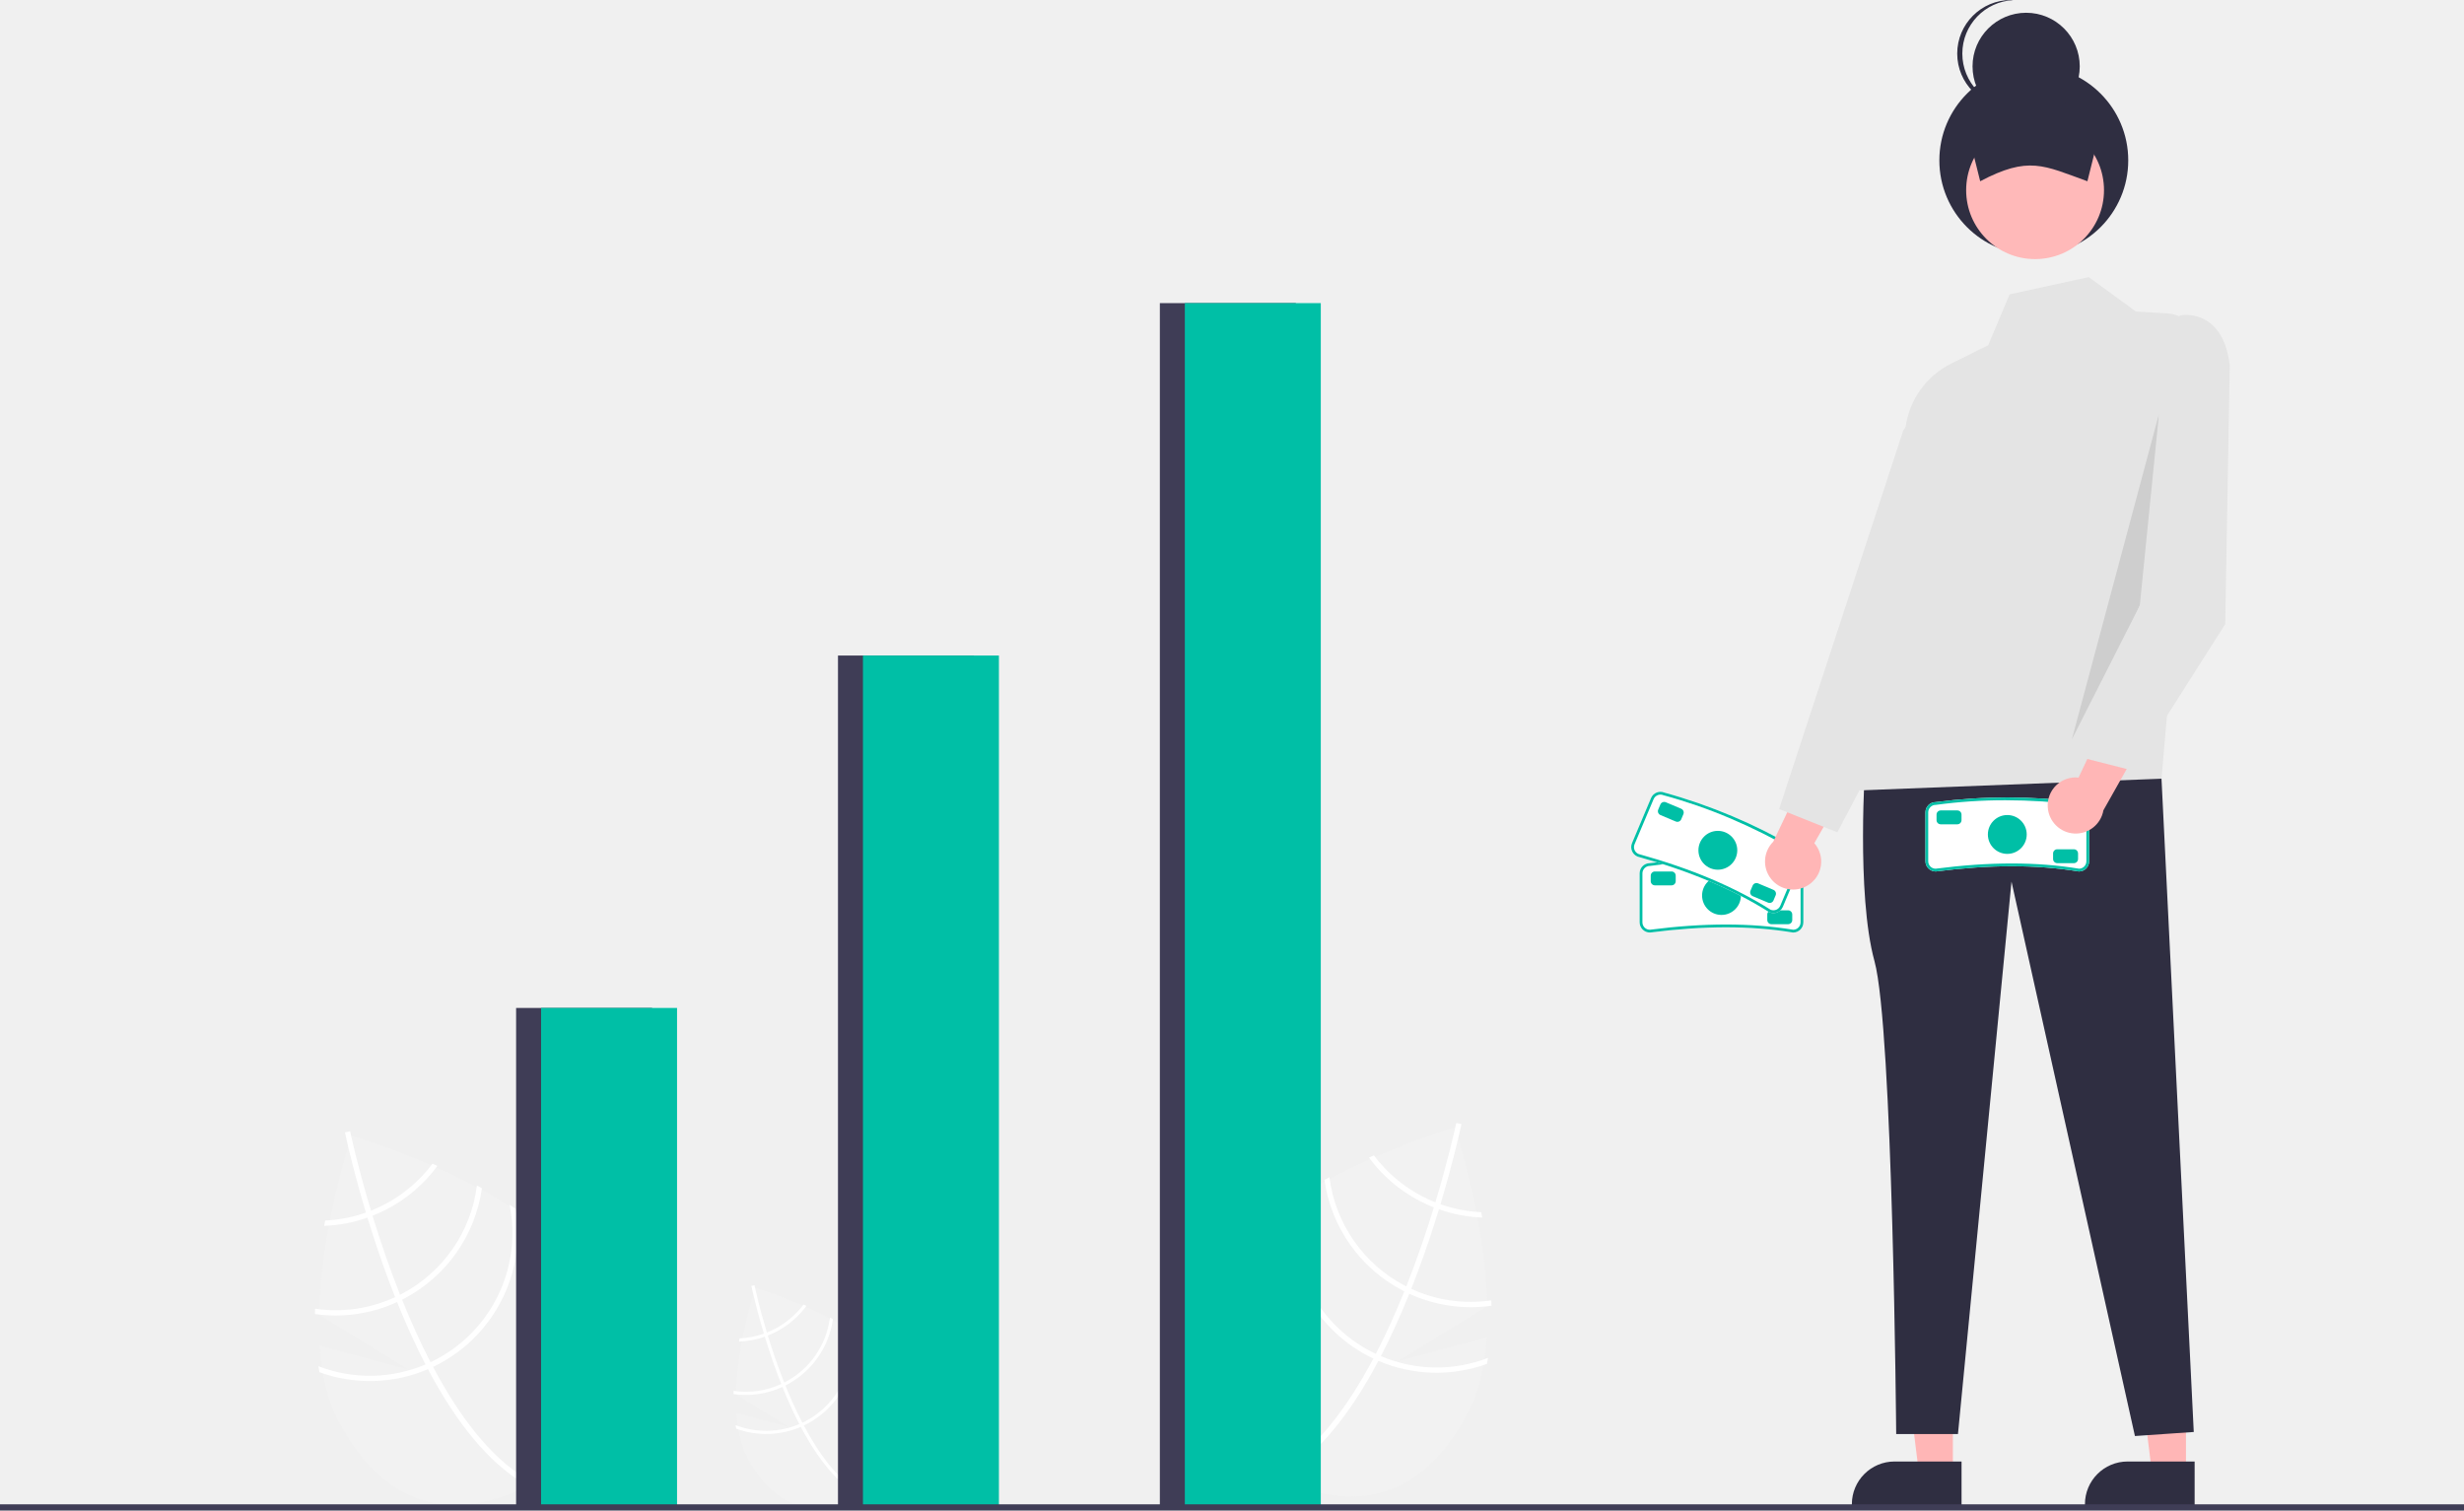
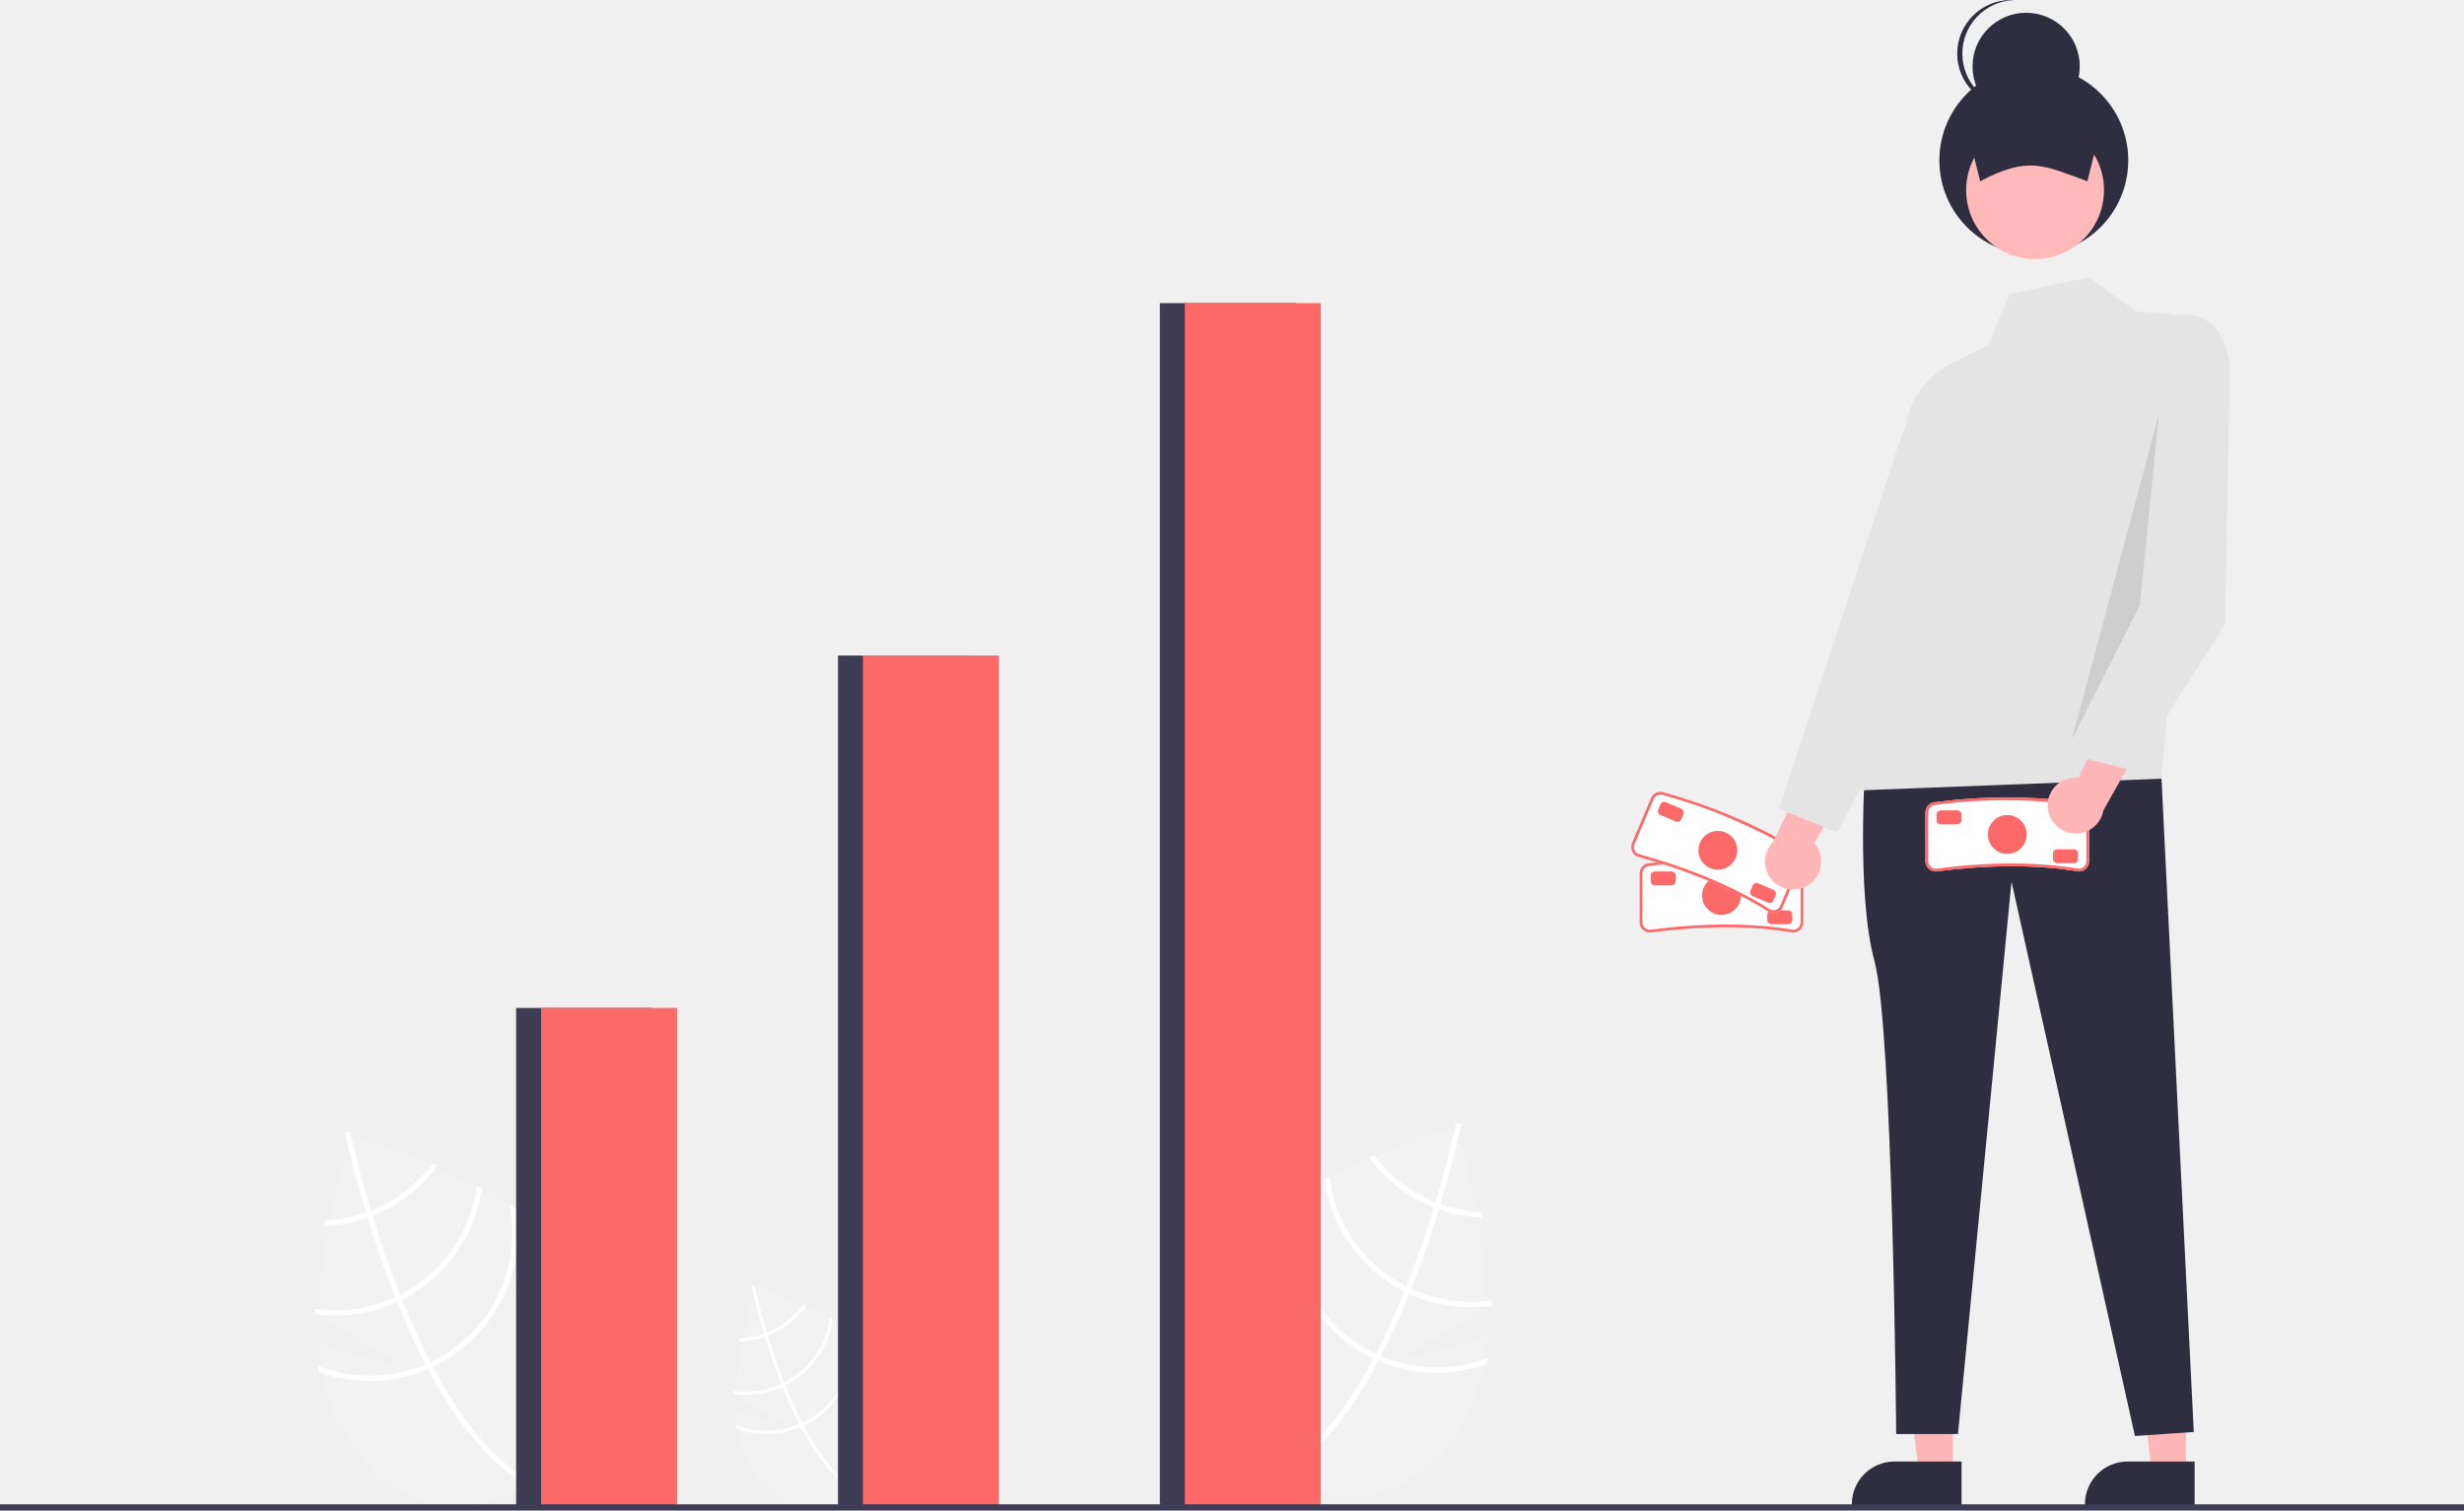
<svg xmlns="http://www.w3.org/2000/svg" id="fd248547-be2e-443b-b00c-df04d3eaadca" data-name="Layer 1" width="888" height="544.357" viewBox="0 0 888 544.357">
  <path d="M691.817,659.775l-32.031,8.592,32.263-19.84c-.694-31.628-11.733-64.424-11.733-64.424s-68.95,19.975-87.046,54.564-3.852,57.425,21.514,70.695c25.365,13.27,52.247,11.951,70.343-22.639C689.154,679.026,691.147,669.669,691.817,659.775Z" transform="translate(-156 -177.8214)" fill="#f2f2f2" />
  <path d="M653.662,666.536l-.892,1.705c-10.47,19.765-21.902,33.479-34.156,40.936-.177.112-.357.211-.534.323l-.5-.831-.471-.805c13.427-7.951,24.696-23.224,33.832-40.461.3-.553.604-1.114.892-1.684,3.803-7.331,7.228-14.967,10.273-22.534.241-.584.478-1.18.714-1.776,3.967-10.008,7.275-19.824,9.926-28.467.19-.61.372-1.225.549-1.831,4.427-14.648,6.883-25.651,7.41-28.096.069-.297.102-.463.111-.501l.921.192.013-.004.93.196c-.009.038-.117.594-.349,1.613-.845,3.815-3.246,14.116-7.203,27.29-.181.593-.363,1.208-.553,1.818-2.144,7.016-4.707,14.771-7.699,22.752q-1.123,3.009-2.281,5.902c-.228.601-.465,1.197-.706,1.781Q658.952,656.323,653.662,666.536Z" transform="translate(-156 -177.8214)" fill="#fff" />
  <path d="M675.128,611.801c-.605-.22-1.219-.444-1.832-.69a52.552,52.552,0,0,1-4.888-2.246,51.119,51.119,0,0,1-17.268-14.667c-.589.262-1.177.524-1.778.79a53.011,53.011,0,0,0,18.163,15.566,54.372,54.372,0,0,0,5.222,2.388c.605.241,1.219.465,1.828.677a52.565,52.565,0,0,0,15.595,2.966q-.18-.981-.348-1.924A50.943,50.943,0,0,1,675.128,611.801Z" transform="translate(-156 -177.8214)" fill="#fff" />
  <path d="M664.594,642.272q-.9-.406-1.774-.863c-.182-.084-.367-.181-.545-.274a51.39,51.39,0,0,1-27.161-39.076c-.598.321-1.196.643-1.79.977a53.298,53.298,0,0,0,28.068,39.787c.236.124.473.247.713.362.595.301,1.186.588,1.782.868a53.016,53.016,0,0,0,29.618,4.315c-.01-.639-.019-1.279-.037-1.922A51.037,51.037,0,0,1,664.594,642.272Z" transform="translate(-156 -177.8214)" fill="#fff" />
  <path d="M653.662,666.536c-.617-.258-1.226-.534-1.83-.818-.646-.306-1.288-.62-1.921-.951a51.529,51.529,0,0,1-26.586-55.75c-.738.485-1.471.962-2.191,1.455a53.416,53.416,0,0,0,27.894,55.983c.633.331,1.27.654,1.913.947.608.297,1.217.572,1.83.839a53.259,53.259,0,0,0,39.098,1.093c.149-.717.269-1.439.393-2.17A51.362,51.362,0,0,1,653.662,666.536Z" transform="translate(-156 -177.8214)" fill="#fff" />
  <path d="M271.183,662.775l32.031,8.592L270.952,651.528c.694-31.628,11.733-64.424,11.733-64.424s68.95,19.975,87.046,54.564,3.852,57.425-21.514,70.695c-25.365,13.27-52.247,11.951-70.343-22.639C273.846,682.026,271.853,672.669,271.183,662.775Z" transform="translate(-156 -177.8214)" fill="#f2f2f2" />
  <path d="M309.338,669.536l.892,1.705c10.47,19.765,21.902,33.479,34.156,40.936.177.112.357.211.534.323l.5-.831.471-.805c-13.427-7.951-24.696-23.224-33.832-40.461-.3-.553-.604-1.114-.892-1.684-3.803-7.331-7.228-14.967-10.273-22.534-.241-.584-.478-1.18-.714-1.776-3.967-10.008-7.275-19.824-9.926-28.467-.19-.61-.372-1.225-.549-1.831-4.427-14.648-6.883-25.651-7.41-28.096-.069-.297-.102-.463-.111-.501l-.921.192-.013-.004-.93.196c.009.038.117.594.349,1.613.845,3.815,3.246,14.116,7.203,27.29.181.593.363,1.208.553,1.818,2.144,7.016,4.707,14.771,7.699,22.752q1.123,3.009,2.281,5.902c.228.601.465,1.197.706,1.781Q304.048,659.323,309.338,669.536Z" transform="translate(-156 -177.8214)" fill="#fff" />
  <path d="M273.179,617.661q-.168.943-.348,1.924a52.565,52.565,0,0,0,15.595-2.966c.61-.211,1.223-.436,1.828-.677a54.372,54.372,0,0,0,5.222-2.388,53.011,53.011,0,0,0,18.163-15.566c-.601-.266-1.19-.528-1.778-.79a51.119,51.119,0,0,1-17.268,14.667,52.552,52.552,0,0,1-4.888,2.246c-.613.246-1.227.47-1.832.69A50.943,50.943,0,0,1,273.179,617.661Z" transform="translate(-156 -177.8214)" fill="#fff" />
  <path d="M269.531,649.445c-.018.644-.028,1.283-.037,1.922a53.016,53.016,0,0,0,29.618-4.315c.596-.279,1.187-.567,1.782-.868.241-.115.477-.239.713-.362a53.298,53.298,0,0,0,28.068-39.787c-.594-.334-1.192-.656-1.79-.977a51.39,51.39,0,0,1-27.161,39.076c-.177.093-.363.19-.545.274q-.874.457-1.774.863A51.037,51.037,0,0,1,269.531,649.445Z" transform="translate(-156 -177.8214)" fill="#fff" />
  <path d="M270.738,670.164c.124.731.244,1.453.393,2.17a53.259,53.259,0,0,0,39.098-1.093c.613-.267,1.221-.542,1.83-.839.642-.293,1.28-.616,1.913-.947a53.416,53.416,0,0,0,27.894-55.983c-.721-.494-1.454-.97-2.191-1.455a51.529,51.529,0,0,1-26.586,55.75c-.633.331-1.275.645-1.921.951-.604.284-1.213.559-1.83.818A51.362,51.362,0,0,1,270.738,670.164Z" transform="translate(-156 -177.8214)" fill="#fff" />
  <path d="M421.356,686.995l19.069,5.115-19.207-11.811c.413-18.829,6.985-38.353,6.985-38.353s41.048,11.892,51.821,32.483,2.293,34.186-12.808,42.087c-15.101,7.9-31.104,7.115-41.877-13.477C422.941,698.456,421.755,692.885,421.356,686.995Z" transform="translate(-156 -177.8214)" fill="#f2f2f2" />
  <path d="M444.07,691.02l.531,1.015c6.233,11.767,13.039,19.931,20.334,24.371.105.067.213.125.318.192l.298-.495.28-.479c-7.993-4.734-14.702-13.826-20.141-24.087-.179-.329-.36-.663-.531-1.002-2.264-4.364-4.303-8.91-6.116-13.415-.143-.347-.284-.702-.425-1.058-2.362-5.958-4.331-11.802-5.909-16.947-.113-.363-.221-.729-.327-1.09-2.636-8.72-4.098-15.271-4.411-16.726-.041-.177-.061-.275-.066-.298l-.548.114-.008-.002-.553.117c.005.023.07.354.208.96.503,2.271,1.932,8.404,4.288,16.246.108.353.216.719.329,1.082,1.276,4.177,2.802,8.793,4.584,13.545q.668,1.791,1.358,3.514c.136.358.277.713.42,1.06Q440.921,684.94,444.07,691.02Z" transform="translate(-156 -177.8214)" fill="#fff" />
  <path d="M422.544,660.138q-.1.561-.207,1.145a31.294,31.294,0,0,0,9.284-1.766c.363-.126.728-.259,1.088-.403a32.37,32.37,0,0,0,3.109-1.422,31.559,31.559,0,0,0,10.813-9.267c-.358-.158-.708-.314-1.059-.47a30.432,30.432,0,0,1-10.28,8.732,31.287,31.287,0,0,1-2.91,1.337c-.365.146-.73.28-1.091.411A30.327,30.327,0,0,1,422.544,660.138Z" transform="translate(-156 -177.8214)" fill="#fff" />
  <path d="M420.373,679.06c-.011.383-.016.764-.022,1.144a31.562,31.562,0,0,0,17.633-2.569c.355-.166.707-.338,1.061-.517.143-.069.284-.142.425-.216a31.73,31.73,0,0,0,16.709-23.686c-.354-.199-.71-.39-1.066-.582a30.594,30.594,0,0,1-16.169,23.263c-.106.055-.216.113-.324.163q-.52.272-1.056.514A30.383,30.383,0,0,1,420.373,679.06Z" transform="translate(-156 -177.8214)" fill="#fff" />
  <path d="M421.091,691.394c.074.435.145.865.234,1.292a31.707,31.707,0,0,0,23.276-.651c.365-.159.727-.323,1.089-.499.382-.174.762-.367,1.139-.564a31.8,31.8,0,0,0,16.606-33.328c-.429-.294-.865-.578-1.304-.866a30.676,30.676,0,0,1-15.827,33.19c-.377.197-.759.384-1.144.566-.36.169-.722.333-1.089.487A30.577,30.577,0,0,1,421.091,691.394Z" transform="translate(-156 -177.8214)" fill="#fff" />
  <path d="M802.236,513.878l-.082-.007c-15.167-2.504-32.015-2.503-51.508.003h-.008a3.686,3.686,0,0,1-3.729-3.669V492.552a3.678,3.678,0,0,1,3.673-3.673,199.874,199.874,0,0,1,51.715.004h.007a3.659,3.659,0,0,1,3.605,3.669v17.653A3.678,3.678,0,0,1,802.236,513.878Z" transform="translate(-156 -177.8214)" fill="#fff" />
-   <path d="M802.236,513.878l-.082-.007c-15.167-2.504-32.015-2.503-51.508.003h-.008a3.686,3.686,0,0,1-3.729-3.669V492.552a3.678,3.678,0,0,1,3.673-3.673,199.874,199.874,0,0,1,51.715.004h.007a3.659,3.659,0,0,1,3.605,3.669v17.653A3.678,3.678,0,0,1,802.236,513.878Zm-26.482-25.675a184.5,184.5,0,0,0-25.103,1.67,2.699,2.699,0,0,0-2.741,2.678v17.653a2.676,2.676,0,0,0,2.673,2.673c19.51-2.513,36.439-2.513,51.693-0a2.676,2.676,0,0,0,2.634-2.673V492.552a2.676,2.676,0,0,0-2.673-2.673A215.528,215.528,0,0,0,775.754,488.203Z" transform="translate(-156 -177.8214)" fill="#00bfa6" />
-   <circle cx="620.409" cy="322.714" r="7" fill="#00bfa6" />
-   <path d="M758.409,496.878h-6a1.502,1.502,0,0,1-1.5-1.5v-2a1.502,1.502,0,0,1,1.5-1.5h6a1.502,1.502,0,0,1,1.5,1.5v2A1.502,1.502,0,0,1,758.409,496.878Z" transform="translate(-156 -177.8214)" fill="#00bfa6" />
-   <path d="M800.409,510.878h-6a1.502,1.502,0,0,1-1.5-1.5v-2a1.502,1.502,0,0,1,1.5-1.5h6a1.502,1.502,0,0,1,1.5,1.5v2A1.502,1.502,0,0,1,800.409,510.878Z" transform="translate(-156 -177.8214)" fill="#00bfa6" />
+   <path d="M802.236,513.878l-.082-.007c-15.167-2.504-32.015-2.503-51.508.003h-.008a3.686,3.686,0,0,1-3.729-3.669V492.552a3.678,3.678,0,0,1,3.673-3.673,199.874,199.874,0,0,1,51.715.004h.007a3.659,3.659,0,0,1,3.605,3.669v17.653A3.678,3.678,0,0,1,802.236,513.878Zm-26.482-25.675a184.5,184.5,0,0,0-25.103,1.67,2.699,2.699,0,0,0-2.741,2.678v17.653a2.676,2.676,0,0,0,2.673,2.673c19.51-2.513,36.439-2.513,51.693-0a2.676,2.676,0,0,0,2.634-2.673V492.552a2.676,2.676,0,0,0-2.673-2.673A215.528,215.528,0,0,0,775.754,488.203Z" transform="translate(-156 -177.8214)" fill="#fd6868" />
+   <circle cx="620.409" cy="322.714" r="7" fill="#fd6868" />
+   <path d="M758.409,496.878h-6a1.502,1.502,0,0,1-1.5-1.5v-2a1.502,1.502,0,0,1,1.5-1.5h6a1.502,1.502,0,0,1,1.5,1.5v2A1.502,1.502,0,0,1,758.409,496.878Z" transform="translate(-156 -177.8214)" fill="#fd6868" />
+   <path d="M800.409,510.878h-6a1.502,1.502,0,0,1-1.5-1.5v-2a1.502,1.502,0,0,1,1.5-1.5h6a1.502,1.502,0,0,1,1.5,1.5v2A1.502,1.502,0,0,1,800.409,510.878Z" transform="translate(-156 -177.8214)" fill="#fd6868" />
  <path d="M793.699,506.577l-.072-.038c-12.999-8.205-28.522-14.757-47.455-20.028l-.007-.003a3.686,3.686,0,0,1-2.009-4.831l6.865-16.264a3.678,3.678,0,0,1,4.813-1.956,199.874,199.874,0,0,1,47.643,20.115l.006.003a3.659,3.659,0,0,1,1.894,4.783l-6.865,16.264A3.678,3.678,0,0,1,793.699,506.577Z" transform="translate(-156 -177.8214)" fill="#fff" />
-   <path d="M793.699,506.577l-.072-.038c-12.999-8.205-28.522-14.757-47.455-20.028l-.007-.003a3.686,3.686,0,0,1-2.009-4.831l6.865-16.264a3.678,3.678,0,0,1,4.813-1.956,199.874,199.874,0,0,1,47.643,20.115l.006.003a3.659,3.659,0,0,1,1.894,4.783l-6.865,16.264A3.678,3.678,0,0,1,793.699,506.577Zm-14.413-33.953a184.498,184.498,0,0,0-23.776-8.223,2.699,2.699,0,0,0-3.567,1.401l-6.865,16.264a2.676,2.676,0,0,0,1.423,3.503c18.951,5.272,34.548,11.856,47.624,20.102a2.676,2.676,0,0,0,3.466-1.438l6.865-16.264a2.676,2.676,0,0,0-1.423-3.503A215.53,215.53,0,0,0,779.286,472.624Z" transform="translate(-156 -177.8214)" fill="#00bfa6" />
-   <circle cx="619.094" cy="306.419" r="7" fill="#00bfa6" />
-   <path d="M759.933,473.871l-5.528-2.333a1.502,1.502,0,0,1-.799-1.965l.778-1.843a1.502,1.502,0,0,1,1.965-.799l5.528,2.333a1.502,1.502,0,0,1,.799,1.965l-.778,1.843A1.502,1.502,0,0,1,759.933,473.871Z" transform="translate(-156 -177.8214)" fill="#00bfa6" />
-   <path d="M793.183,503.103l-5.528-2.333a1.502,1.502,0,0,1-.799-1.965l.778-1.843a1.502,1.502,0,0,1,1.965-.799l5.528,2.333a1.502,1.502,0,0,1,.799,1.965l-.778,1.843A1.502,1.502,0,0,1,793.183,503.103Z" transform="translate(-156 -177.8214)" fill="#00bfa6" />
+   <path d="M793.699,506.577l-.072-.038c-12.999-8.205-28.522-14.757-47.455-20.028l-.007-.003a3.686,3.686,0,0,1-2.009-4.831l6.865-16.264a3.678,3.678,0,0,1,4.813-1.956,199.874,199.874,0,0,1,47.643,20.115l.006.003a3.659,3.659,0,0,1,1.894,4.783l-6.865,16.264A3.678,3.678,0,0,1,793.699,506.577Zm-14.413-33.953a184.498,184.498,0,0,0-23.776-8.223,2.699,2.699,0,0,0-3.567,1.401l-6.865,16.264a2.676,2.676,0,0,0,1.423,3.503c18.951,5.272,34.548,11.856,47.624,20.102a2.676,2.676,0,0,0,3.466-1.438l6.865-16.264a2.676,2.676,0,0,0-1.423-3.503A215.53,215.53,0,0,0,779.286,472.624Z" transform="translate(-156 -177.8214)" fill="#fd6868" />
+   <circle cx="619.094" cy="306.419" r="7" fill="#fd6868" />
+   <path d="M759.933,473.871l-5.528-2.333a1.502,1.502,0,0,1-.799-1.965l.778-1.843a1.502,1.502,0,0,1,1.965-.799l5.528,2.333a1.502,1.502,0,0,1,.799,1.965l-.778,1.843A1.502,1.502,0,0,1,759.933,473.871Z" transform="translate(-156 -177.8214)" fill="#fd6868" />
+   <path d="M793.183,503.103l-5.528-2.333a1.502,1.502,0,0,1-.799-1.965l.778-1.843a1.502,1.502,0,0,1,1.965-.799l5.528,2.333a1.502,1.502,0,0,1,.799,1.965l-.778,1.843A1.502,1.502,0,0,1,793.183,503.103Z" transform="translate(-156 -177.8214)" fill="#fd6868" />
  <path d="M807.475,496.913a10.056,10.056,0,0,0,2.386-15.234l17.709-31.038-18.531,1.197-13.975,29.291a10.11,10.11,0,0,0,12.412,15.784Z" transform="translate(-156 -177.8214)" fill="#ffb6b6" />
  <polygon points="787.796 530.684 775.536 530.684 769.704 483.396 787.798 483.397 787.796 530.684" fill="#ffb6b6" />
  <path d="M946.922,720.39l-39.531-.001v-.5A15.387,15.387,0,0,1,922.778,704.502h.001l24.144.001Z" transform="translate(-156 -177.8214)" fill="#2f2e41" />
  <polygon points="703.796 530.684 691.536 530.684 685.704 483.396 703.798 483.397 703.796 530.684" fill="#ffb6b6" />
  <path d="M862.922,720.39l-39.531-.001v-.5A15.387,15.387,0,0,1,838.778,704.502h.001l24.144.001Z" transform="translate(-156 -177.8214)" fill="#2f2e41" />
  <path d="M828.271,451.974s-3.372,48.021,3.269,72.206,7.827,170.441,7.827,170.441h22.262l19.295-199.085L925.406,695.323l21.204-1.458L934.982,458.443Z" transform="translate(-156 -177.8214)" fill="#2f2e41" />
  <path d="M925.783,290.096l-17.019-12.419L880.247,283.887l-7.719,18.342-13.302,6.595a30.152,30.152,0,0,0-16.447,22.692l-19.003,131.225,111.206-4.299,13.463-154.543a12.116,12.116,0,0,0-11.367-13.147Z" transform="translate(-156 -177.8214)" fill="#e4e4e4" />
  <polygon points="696.189 141.253 685.918 155.099 641.182 291.544 662.152 299.94 695.729 236.359 696.189 141.253" fill="#e4e4e4" />
  <circle cx="732.961" cy="57.795" r="34.037" fill="#2f2e41" />
  <circle cx="733.421" cy="68.534" r="24.838" fill="#ffb9b9" />
  <path d="M908.279,243.136c-15.816-5.705-21.167-9.209-38.637,0l-6.439-25.758H914.718Z" transform="translate(-156 -177.8214)" fill="#2f2e41" />
  <circle cx="730.201" cy="23.918" r="19.318" fill="#2f2e41" />
  <path d="M863.203,197.14a19.302,19.302,0,0,1,18.398-19.272c-.307-.015-.609-.046-.92-.046a19.318,19.318,0,1,0,0,38.637c.311,0,.613-.032.92-.046A19.302,19.302,0,0,1,863.203,197.14Z" transform="translate(-156 -177.8214)" fill="#2f2e41" />
  <polygon points="778.087 149.111 771.157 218.196 746.683 266.431 778.087 149.111" opacity="0.1" />
  <rect x="39.5" y="361.737" width="6" height="5" fill="#f0f0f0" />
  <path d="M769.029,544.558H757.206v-5H769.029Zm-23.646,0H733.559v-5h11.824Zm-23.647,0H709.912v-5h11.823Zm-23.646,0H686.265v-5h11.824Zm-23.647,0H662.618v-5h11.823Zm-23.647,0H638.971v-5H650.794Zm-23.646,0H615.324v-5h11.823Zm-23.647,0H591.677v-5H603.5Zm-23.647,0H568.03v-5H579.853Zm-23.647,0H544.382v-5h11.824Zm-23.647,0H520.735v-5h11.824Zm-23.647,0h-11.824v-5h11.824Zm-23.647,0H473.441v-5h11.824Zm-23.647,0H449.794v-5h11.823Zm-23.647,0H426.147v-5H437.971Zm-23.647,0H402.5v-5h11.824Zm-23.647,0H378.853v-5h11.824Zm-23.647,0H355.206v-5h11.824Zm-23.647,0H331.559v-5h11.823Zm-23.647,0h-11.823v-5h11.823Zm-23.647,0h-11.823v-5h11.823Zm-23.647,0H260.618v-5h11.824Zm-23.647,0H236.971v-5h11.824Zm-23.647,0h-11.823v-5h11.824Z" transform="translate(-156 -177.8214)" fill="#f0f0f0" />
  <rect x="39.5" y="234.737" width="6" height="5" fill="#f0f0f0" />
  <path d="M769.029,417.558H757.206v-5H769.029Zm-23.646,0H733.559v-5h11.824Zm-23.647,0H709.912v-5h11.823Zm-23.646,0H686.265v-5h11.824Zm-23.647,0H662.618v-5h11.823Zm-23.647,0H638.971v-5H650.794Zm-23.646,0H615.324v-5h11.823Zm-23.647,0H591.677v-5H603.5Zm-23.647,0H568.03v-5H579.853Zm-23.647,0H544.382v-5h11.824Zm-23.647,0H520.735v-5h11.824Zm-23.647,0h-11.824v-5h11.824Zm-23.647,0H473.441v-5h11.824Zm-23.647,0H449.794v-5h11.823Zm-23.647,0H426.147v-5H437.971Zm-23.647,0H402.5v-5h11.824Zm-23.647,0H378.853v-5h11.824Zm-23.647,0H355.206v-5h11.824Zm-23.647,0H331.559v-5h11.823Zm-23.647,0h-11.823v-5h11.823Zm-23.647,0h-11.823v-5h11.823Zm-23.647,0H260.618v-5h11.824Zm-23.647,0H236.971v-5h11.824Zm-23.647,0h-11.823v-5h11.824Z" transform="translate(-156 -177.8214)" fill="#f0f0f0" />
  <rect x="39.5" y="107.737" width="6" height="5" fill="#f0f0f0" />
  <path d="M769.029,290.558H757.206v-5H769.029Zm-23.646,0H733.559v-5h11.824Zm-23.647,0H709.912v-5h11.823Zm-23.646,0H686.265v-5h11.824Zm-23.647,0H662.618v-5h11.823Zm-23.647,0H638.971v-5H650.794Zm-23.646,0H615.324v-5h11.823Zm-23.647,0H591.677v-5H603.5Zm-23.647,0H568.03v-5H579.853Zm-23.647,0H544.382v-5h11.824Zm-23.647,0H520.735v-5h11.824Zm-23.647,0h-11.824v-5h11.824Zm-23.647,0H473.441v-5h11.824Zm-23.647,0H449.794v-5h11.823Zm-23.647,0H426.147v-5H437.971Zm-23.647,0H402.5v-5h11.824Zm-23.647,0H378.853v-5h11.824Zm-23.647,0H355.206v-5h11.824Zm-23.647,0H331.559v-5h11.823Zm-23.647,0h-11.823v-5h11.823Zm-23.647,0h-11.823v-5h11.823Zm-23.647,0H260.618v-5h11.824Zm-23.647,0H236.971v-5h11.824Zm-23.647,0h-11.823v-5h11.824Z" transform="translate(-156 -177.8214)" fill="#f0f0f0" />
  <rect x="186" y="363.237" width="49" height="180" fill="#3f3d56" />
-   <rect x="195" y="363.237" width="49" height="180" fill="#00bfa6" />
+   <rect x="195" y="363.237" width="49" height="180" fill="#fd6868" />
  <rect x="302" y="236.237" width="49" height="307" fill="#3f3d56" />
-   <rect x="311" y="236.237" width="49" height="307" fill="#00bfa6" />
+   <rect x="311" y="236.237" width="49" height="307" fill="#fd6868" />
  <rect x="418" y="109.237" width="49" height="434" fill="#3f3d56" />
-   <rect x="427" y="109.237" width="49" height="434" fill="#00bfa6" />
+   <rect x="427" y="109.237" width="49" height="434" fill="#fd6868" />
  <circle cx="40" cy="110.237" r="12" fill="#f0f0f0" />
  <circle cx="40" cy="237.237" r="12" fill="#f0f0f0" />
  <circle cx="40" cy="364.237" r="12" fill="#f0f0f0" />
  <rect y="542.116" width="888" height="2.241" fill="#3f3d56" />
  <path d="M905.236,491.878l-.082-.007c-15.167-2.504-32.015-2.503-51.508.003h-.008a3.686,3.686,0,0,1-3.729-3.669V470.552a3.678,3.678,0,0,1,3.673-3.673,199.874,199.874,0,0,1,51.715.004h.007a3.659,3.659,0,0,1,3.605,3.669v17.653A3.678,3.678,0,0,1,905.236,491.878Z" transform="translate(-156 -177.8214)" fill="#fff" />
-   <path d="M905.236,491.878l-.082-.007c-15.167-2.504-32.015-2.503-51.508.003h-.008a3.686,3.686,0,0,1-3.729-3.669V470.552a3.678,3.678,0,0,1,3.673-3.673,199.874,199.874,0,0,1,51.715.004h.007a3.659,3.659,0,0,1,3.605,3.669v17.653A3.678,3.678,0,0,1,905.236,491.878Zm-26.482-25.675a184.5,184.5,0,0,0-25.103,1.67,2.699,2.699,0,0,0-2.741,2.678v17.653a2.676,2.676,0,0,0,2.673,2.673c19.51-2.513,36.439-2.513,51.693-0a2.676,2.676,0,0,0,2.634-2.673V470.552a2.676,2.676,0,0,0-2.673-2.673A215.528,215.528,0,0,0,878.754,466.203Z" transform="translate(-156 -177.8214)" fill="#00bfa6" />
-   <circle cx="723.409" cy="300.714" r="7" fill="#00bfa6" />
-   <path d="M861.409,474.878h-6a1.502,1.502,0,0,1-1.5-1.5v-2a1.502,1.502,0,0,1,1.5-1.5h6a1.502,1.502,0,0,1,1.5,1.5v2A1.502,1.502,0,0,1,861.409,474.878Z" transform="translate(-156 -177.8214)" fill="#00bfa6" />
-   <path d="M903.409,488.878h-6a1.502,1.502,0,0,1-1.5-1.5v-2a1.502,1.502,0,0,1,1.5-1.5h6a1.502,1.502,0,0,1,1.5,1.5v2A1.502,1.502,0,0,1,903.409,488.878Z" transform="translate(-156 -177.8214)" fill="#00bfa6" />
+   <path d="M905.236,491.878l-.082-.007c-15.167-2.504-32.015-2.503-51.508.003h-.008a3.686,3.686,0,0,1-3.729-3.669V470.552a3.678,3.678,0,0,1,3.673-3.673,199.874,199.874,0,0,1,51.715.004h.007a3.659,3.659,0,0,1,3.605,3.669v17.653A3.678,3.678,0,0,1,905.236,491.878Zm-26.482-25.675a184.5,184.5,0,0,0-25.103,1.67,2.699,2.699,0,0,0-2.741,2.678v17.653a2.676,2.676,0,0,0,2.673,2.673c19.51-2.513,36.439-2.513,51.693-0a2.676,2.676,0,0,0,2.634-2.673V470.552a2.676,2.676,0,0,0-2.673-2.673A215.528,215.528,0,0,0,878.754,466.203Z" transform="translate(-156 -177.8214)" fill="#fd6868" />
+   <circle cx="723.409" cy="300.714" r="7" fill="#fd6868" />
+   <path d="M861.409,474.878h-6a1.502,1.502,0,0,1-1.5-1.5v-2a1.502,1.502,0,0,1,1.5-1.5h6a1.502,1.502,0,0,1,1.5,1.5v2A1.502,1.502,0,0,1,861.409,474.878Z" transform="translate(-156 -177.8214)" fill="#fd6868" />
+   <path d="M903.409,488.878h-6a1.502,1.502,0,0,1-1.5-1.5v-2a1.502,1.502,0,0,1,1.5-1.5h6a1.502,1.502,0,0,1,1.5,1.5v2A1.502,1.502,0,0,1,903.409,488.878Z" transform="translate(-156 -177.8214)" fill="#fd6868" />
  <path d="M893.994,468.738a10.056,10.056,0,0,1,11.1-10.702l15.238-32.323,9.663,15.857-15.951,28.264a10.11,10.11,0,0,1-20.05-1.095Z" transform="translate(-156 -177.8214)" fill="#ffb6b6" />
  <path d="M935.422,299.661l6.276-8.184s15.29-3.114,17.887,17.887l-1.635,93.365L924.444,455.466l-21.761-5.556,28.451-62.647Z" transform="translate(-156 -177.8214)" fill="#e4e4e4" />
</svg>
